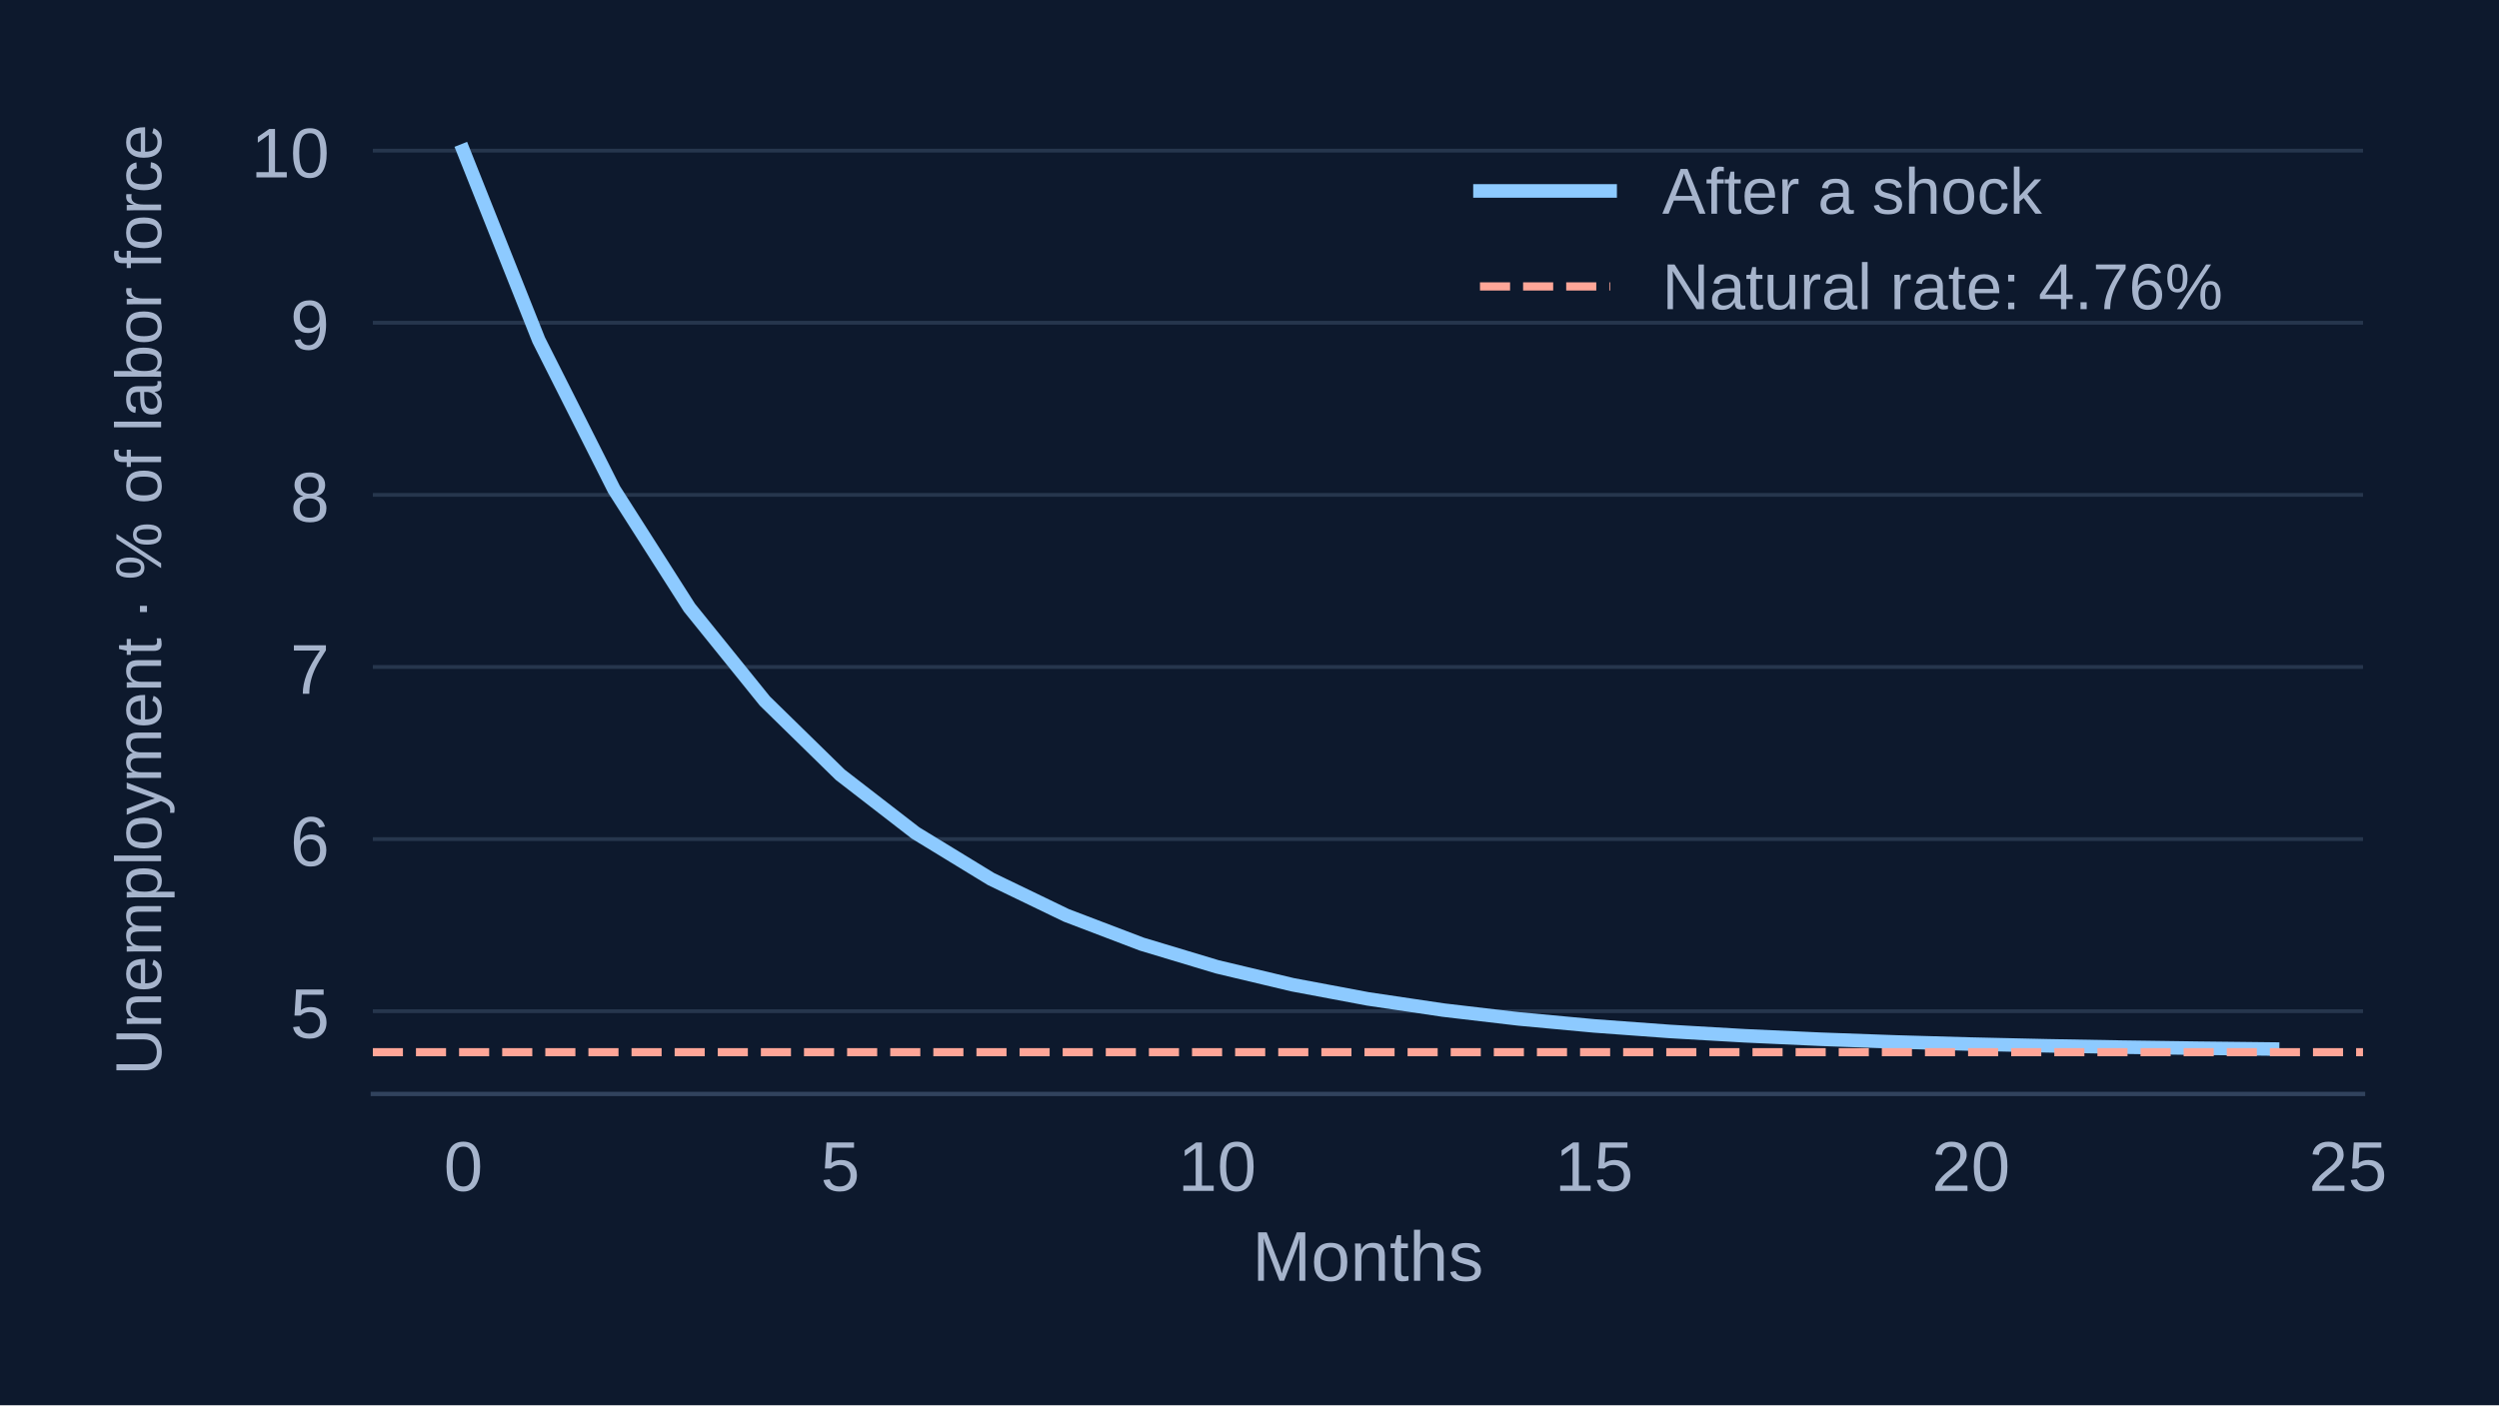
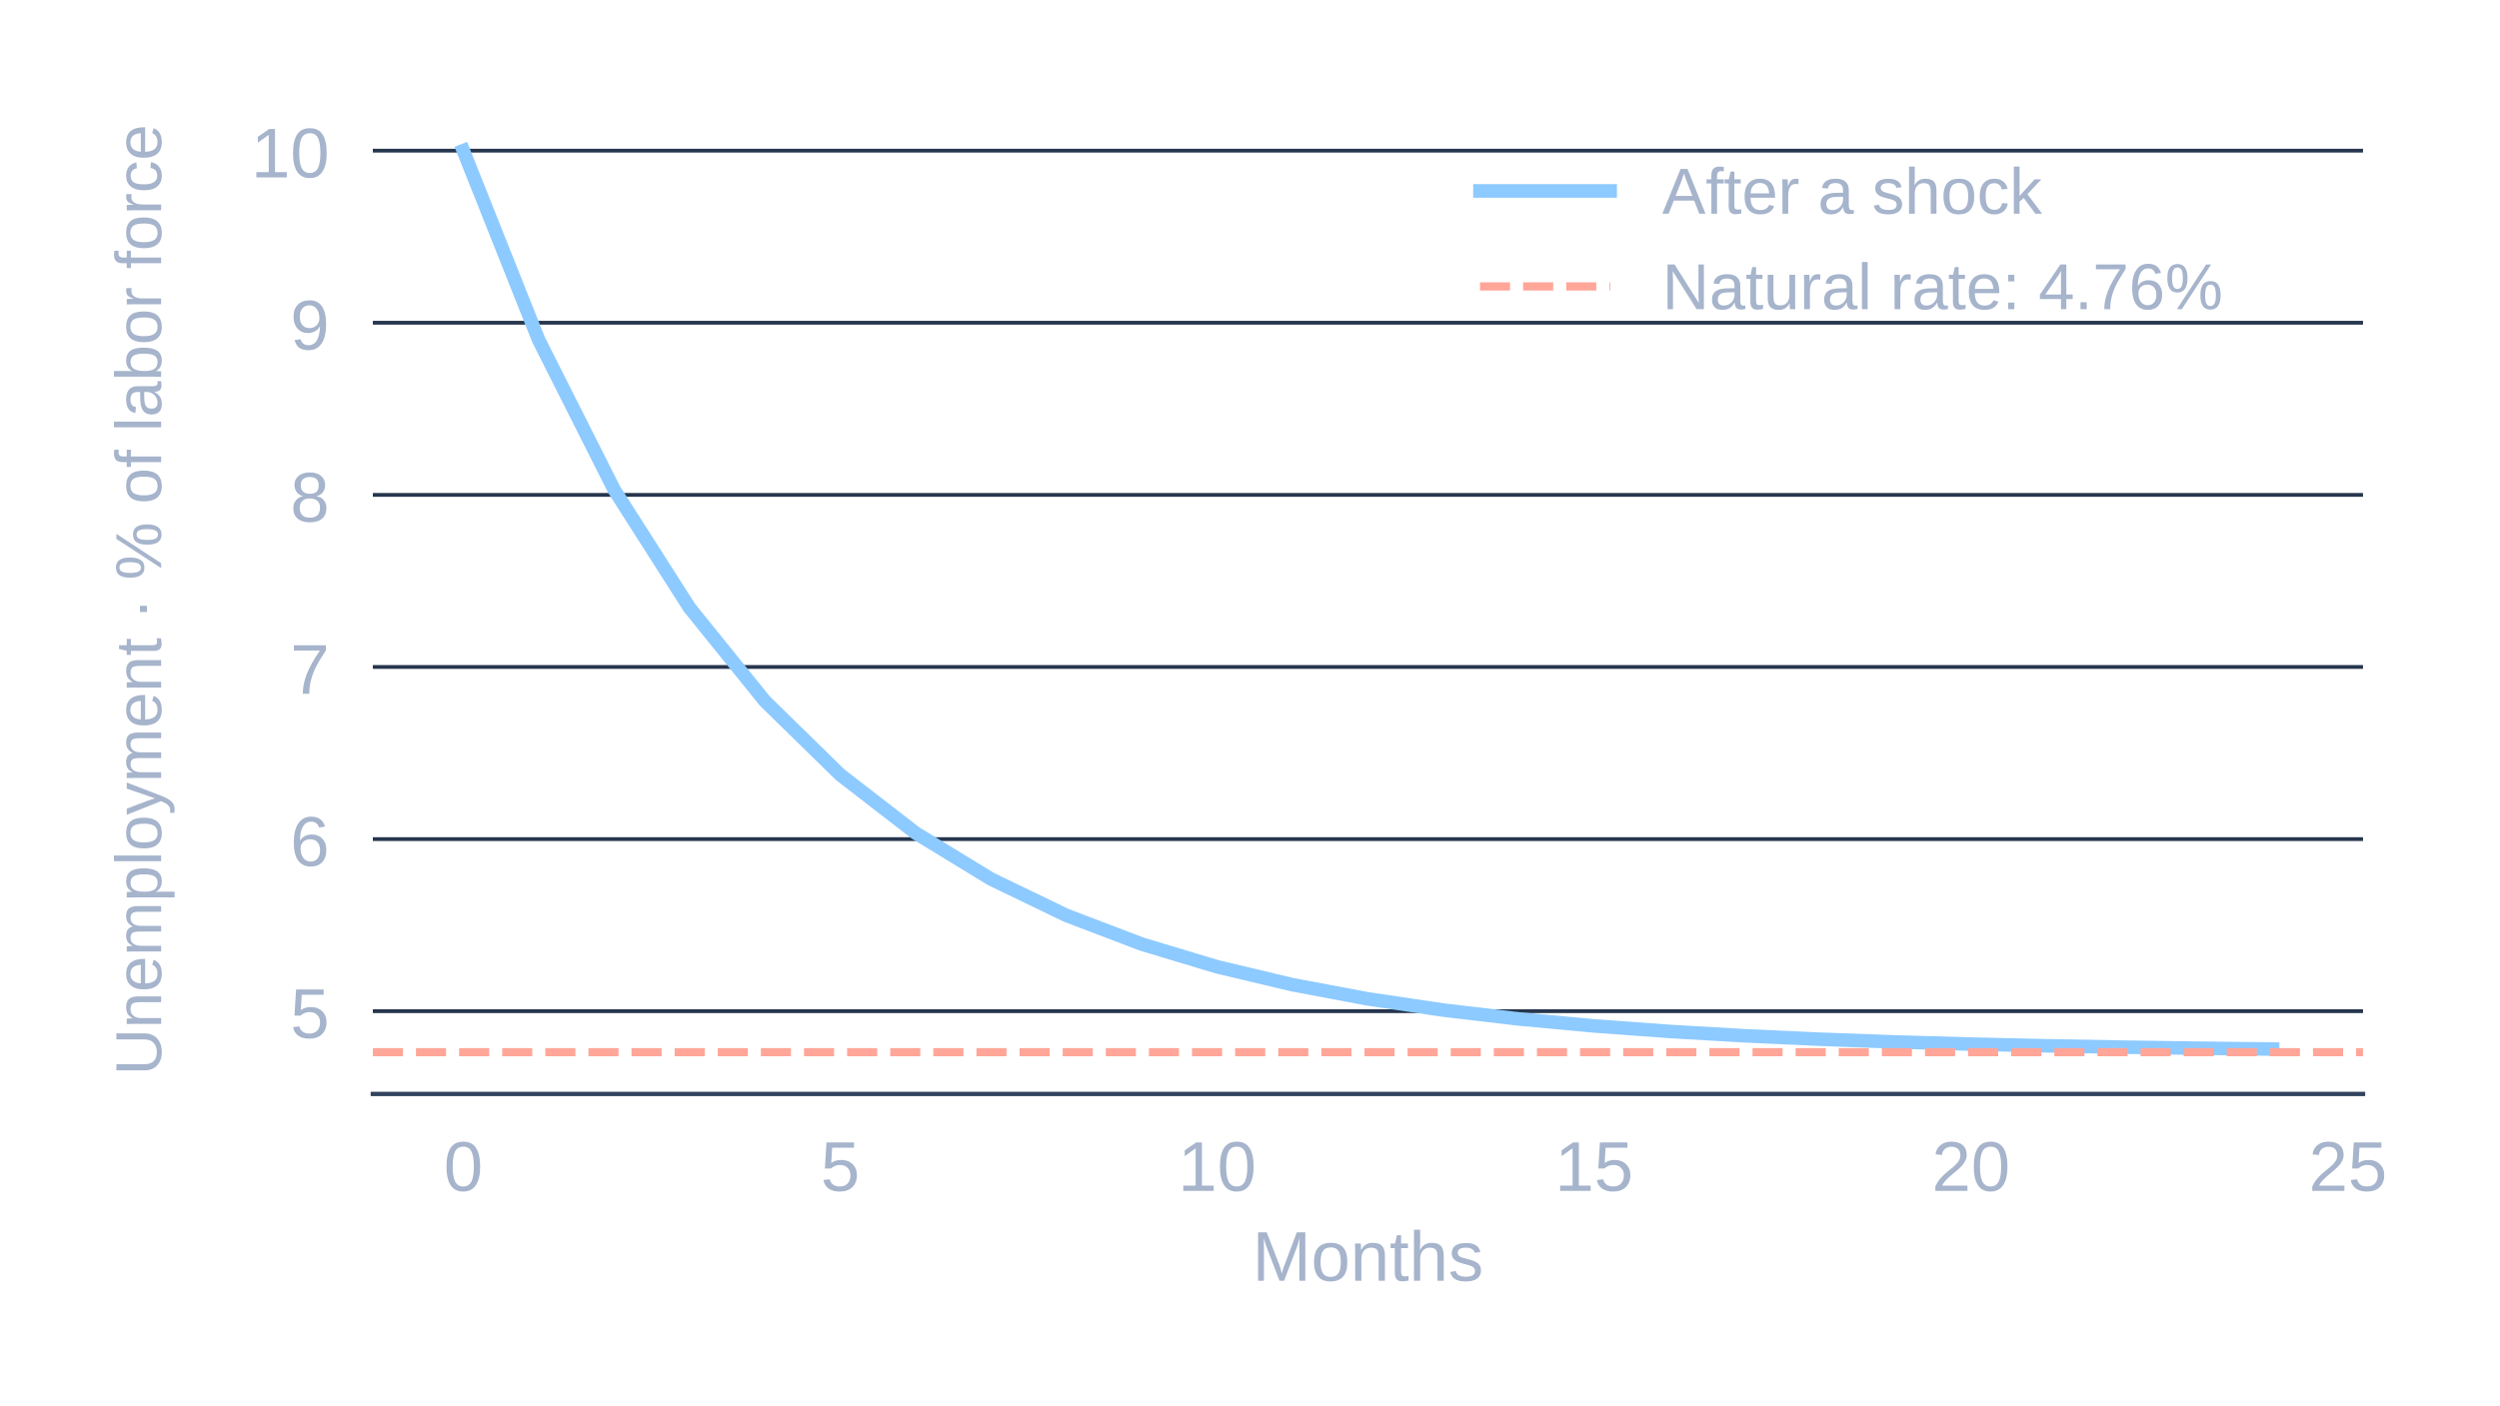
<svg xmlns="http://www.w3.org/2000/svg" width="460.8pt" height="259.2pt" viewBox="0 0 460.8 259.2" version="1.1">
  <defs>
    <style type="text/css">*{stroke-linejoin: round; stroke-linecap: butt}</style>
  </defs>
  <g id="figure_1">
    <g id="patch_1">
-       <path d="M 0 259.2 L 460.8 259.2 L 460.8 0 L 0 0 z " style="fill: #0d192d" />
+       <path d="M 0 259.2 L 460.8 259.2 L 460.8 0 L 0 0 L 0 259.2 z " style="fill: none" />
    </g>
    <g id="axes_1">
      <g id="patch_2">
-         <path d="M 68.75 201.78 L 435.725 201.78 L 435.725 19.5 L 68.75 19.5 z " style="fill: #0d192d" />
+         <path d="M 68.75 201.78 L 435.725 201.78 L 435.725 19.5 L 68.75 19.5 L 68.75 201.78 z " style="fill: none" />
      </g>
      <g id="matplotlib.axis_1">
        <g id="xtick_1">
          <g id="line2d_1" />
          <g id="text_1">
            <text style="font-size: 13px; font-family: Arial, sans-serif; text-anchor: middle; fill: #a6b4cc" x="85.431" y="219.658" transform="rotate(-0 85.4307 219.658)">0</text>
          </g>
        </g>
        <g id="xtick_2">
          <g id="line2d_2" />
          <g id="text_2">
            <text style="font-size: 13px; font-family: Arial, sans-serif; text-anchor: middle; fill: #a6b4cc" x="154.934" y="219.658" transform="rotate(-0 154.9336 219.658)">5</text>
          </g>
        </g>
        <g id="xtick_3">
          <g id="line2d_3" />
          <g id="text_3">
            <text style="font-size: 13px; font-family: Arial, sans-serif; text-anchor: middle; fill: #a6b4cc" x="224.437" y="219.658" transform="rotate(-0 224.4366 219.658)">10</text>
          </g>
        </g>
        <g id="xtick_4">
          <g id="line2d_4" />
          <g id="text_4">
            <text style="font-size: 13px; font-family: Arial, sans-serif; text-anchor: middle; fill: #a6b4cc" x="293.939" y="219.658" transform="rotate(-0 293.9395 219.658)">15</text>
          </g>
        </g>
        <g id="xtick_5">
          <g id="line2d_5" />
          <g id="text_5">
            <text style="font-size: 13px; font-family: Arial, sans-serif; text-anchor: middle; fill: #a6b4cc" x="363.442" y="219.658" transform="rotate(-0 363.4424 219.658)">20</text>
          </g>
        </g>
        <g id="xtick_6">
          <g id="line2d_6" />
          <g id="text_6">
            <text style="font-size: 13px; font-family: Arial, sans-serif; text-anchor: middle; fill: #a6b4cc" x="432.945" y="219.658" transform="rotate(-0 432.9453 219.658)">25</text>
          </g>
        </g>
        <g id="text_7">
          <text style="font-size: 13px; font-family: Arial, sans-serif; text-anchor: middle; fill: #a6b4cc" x="252.238" y="236.24" transform="rotate(-0 252.2377 236.2395)">Months</text>
        </g>
      </g>
      <g id="matplotlib.axis_2">
        <g id="ytick_1">
          <g id="line2d_7">
-             <path d="M 68.75 186.517 L 435.725 186.517 " clip-path="url(#p0485e29f6b)" style="fill: none; stroke: #26364d; stroke-width: 0.7; stroke-linecap: square" />
+             <path d="M 68.75 186.517 L 435.725 186.517 " clip-path="url(#p7f0c4ccfde)" style="fill: none; stroke: #26364d; stroke-width: 0.7; stroke-linecap: square" />
          </g>
          <g id="line2d_8" />
          <g id="text_8">
            <text style="font-size: 13px; font-family: Arial, sans-serif; text-anchor: end; fill: #a6b4cc" x="60.75" y="191.456" transform="rotate(-0 60.75 191.4556)">5</text>
          </g>
        </g>
        <g id="ytick_2">
          <g id="line2d_9">
-             <path d="M 68.75 154.77 L 435.725 154.77 " clip-path="url(#p0485e29f6b)" style="fill: none; stroke: #26364d; stroke-width: 0.7; stroke-linecap: square" />
+             <path d="M 68.75 154.77 L 435.725 154.77 " clip-path="url(#p7f0c4ccfde)" style="fill: none; stroke: #26364d; stroke-width: 0.7; stroke-linecap: square" />
          </g>
          <g id="line2d_10" />
          <g id="text_9">
            <text style="font-size: 13px; font-family: Arial, sans-serif; text-anchor: end; fill: #a6b4cc" x="60.75" y="159.709" transform="rotate(-0 60.75 159.7093)">6</text>
          </g>
        </g>
        <g id="ytick_3">
          <g id="line2d_11">
-             <path d="M 68.75 123.024 L 435.725 123.024 " clip-path="url(#p0485e29f6b)" style="fill: none; stroke: #26364d; stroke-width: 0.7; stroke-linecap: square" />
+             <path d="M 68.75 123.024 L 435.725 123.024 " clip-path="url(#p7f0c4ccfde)" style="fill: none; stroke: #26364d; stroke-width: 0.7; stroke-linecap: square" />
          </g>
          <g id="line2d_12" />
          <g id="text_10">
            <text style="font-size: 13px; font-family: Arial, sans-serif; text-anchor: end; fill: #a6b4cc" x="60.75" y="127.963" transform="rotate(-0 60.75 127.9631)">7</text>
          </g>
        </g>
        <g id="ytick_4">
          <g id="line2d_13">
-             <path d="M 68.75 91.278 L 435.725 91.278 " clip-path="url(#p0485e29f6b)" style="fill: none; stroke: #26364d; stroke-width: 0.7; stroke-linecap: square" />
+             <path d="M 68.75 91.278 L 435.725 91.278 " clip-path="url(#p7f0c4ccfde)" style="fill: none; stroke: #26364d; stroke-width: 0.7; stroke-linecap: square" />
          </g>
          <g id="line2d_14" />
          <g id="text_11">
            <text style="font-size: 13px; font-family: Arial, sans-serif; text-anchor: end; fill: #a6b4cc" x="60.75" y="96.217" transform="rotate(-0 60.75 96.21689)">8</text>
          </g>
        </g>
        <g id="ytick_5">
          <g id="line2d_15">
-             <path d="M 68.75 59.532 L 435.725 59.532 " clip-path="url(#p0485e29f6b)" style="fill: none; stroke: #26364d; stroke-width: 0.7; stroke-linecap: square" />
+             <path d="M 68.75 59.532 L 435.725 59.532 " clip-path="url(#p7f0c4ccfde)" style="fill: none; stroke: #26364d; stroke-width: 0.7; stroke-linecap: square" />
          </g>
          <g id="line2d_16" />
          <g id="text_12">
            <text style="font-size: 13px; font-family: Arial, sans-serif; text-anchor: end; fill: #a6b4cc" x="60.75" y="64.471" transform="rotate(-0 60.75 64.47066)">9</text>
          </g>
        </g>
        <g id="ytick_6">
          <g id="line2d_17">
-             <path d="M 68.75 27.785 L 435.725 27.785 " clip-path="url(#p0485e29f6b)" style="fill: none; stroke: #26364d; stroke-width: 0.7; stroke-linecap: square" />
+             <path d="M 68.75 27.785 L 435.725 27.785 " clip-path="url(#p7f0c4ccfde)" style="fill: none; stroke: #26364d; stroke-width: 0.7; stroke-linecap: square" />
          </g>
          <g id="line2d_18" />
          <g id="text_13">
            <text style="font-size: 13px; font-family: Arial, sans-serif; text-anchor: end; fill: #a6b4cc" x="60.75" y="32.724" transform="rotate(-0 60.75 32.72444)">10</text>
          </g>
        </g>
        <g id="text_14">
          <text style="font-size: 12px; font-family: Arial, sans-serif; text-anchor: middle; fill: #a6b4cc" x="29.712" y="110.64" transform="rotate(-90 29.71187 110.64)">Unemployment · % of labor force</text>
        </g>
      </g>
      <g id="line2d_19">
-         <path d="M 85.431 27.785 L 99.331 62.706 L 113.232 90.294 L 127.132 112.088 L 141.033 129.305 L 154.934 142.907 L 168.834 153.652 L 182.735 162.141 L 196.635 168.847 L 210.536 174.145 L 224.437 178.33 L 238.337 181.637 L 252.238 184.249 L 266.138 186.312 L 280.039 187.943 L 293.939 189.23 L 307.84 190.248 L 321.741 191.052 L 335.641 191.687 L 349.542 192.188 L 363.442 192.584 L 377.343 192.897 L 391.244 193.145 L 405.144 193.34 L 419.045 193.495 " clip-path="url(#p0485e29f6b)" style="fill: none; stroke: #8dcaff; stroke-width: 2.5; stroke-linecap: square" />
+         <path d="M 85.431 27.785 L 99.331 62.706 L 113.232 90.294 L 127.132 112.088 L 141.033 129.305 L 154.934 142.907 L 168.834 153.652 L 182.735 162.141 L 196.635 168.847 L 210.536 174.145 L 224.437 178.33 L 238.337 181.637 L 252.238 184.249 L 266.138 186.312 L 280.039 187.943 L 293.939 189.23 L 307.84 190.248 L 321.741 191.052 L 335.641 191.687 L 349.542 192.188 L 363.442 192.584 L 377.343 192.897 L 391.244 193.145 L 405.144 193.34 L 419.045 193.495 " clip-path="url(#p7f0c4ccfde)" style="fill: none; stroke: #8dcaff; stroke-width: 2.5; stroke-linecap: square" />
      </g>
      <g id="line2d_20">
-         <path d="M 68.75 194.075 L 435.725 194.075 " clip-path="url(#p0485e29f6b)" style="fill: none; stroke-dasharray: 5.55,2.4; stroke-dashoffset: 0; stroke: #ffa698; stroke-width: 1.5" />
+         <path d="M 68.75 194.075 L 435.725 194.075 " clip-path="url(#p7f0c4ccfde)" style="fill: none; stroke-dasharray: 5.55,2.4; stroke-dashoffset: 0; stroke: #ffa698; stroke-width: 1.5" />
      </g>
      <g id="patch_3">
        <path d="M 68.75 201.78 L 435.725 201.78 " style="fill: none; stroke: #31435d; stroke-width: 0.8; stroke-linejoin: miter; stroke-linecap: square" />
      </g>
      <g id="legend_1">
        <g id="line2d_21">
          <path d="M 272.899 35.218 L 284.899 35.218 L 296.899 35.218 " style="fill: none; stroke: #8dcaff; stroke-width: 2.5; stroke-linecap: square" />
        </g>
        <g id="text_15">
          <text style="font-size: 12px; font-family: Arial, sans-serif; text-anchor: start; fill: #a6b4cc" x="306.499" y="39.418" transform="rotate(-0 306.4986 39.41813)">After a shock</text>
        </g>
        <g id="line2d_22">
          <path d="M 272.899 52.832 L 284.899 52.832 L 296.899 52.832 " style="fill: none; stroke-dasharray: 5.55,2.4; stroke-dashoffset: 0; stroke: #ffa698; stroke-width: 1.5" />
        </g>
        <g id="text_16">
          <text style="font-size: 12px; font-family: Arial, sans-serif; text-anchor: start; fill: #a6b4cc" x="306.499" y="57.032" transform="rotate(-0 306.4986 57.03187)">Natural rate: 4.76%</text>
        </g>
      </g>
    </g>
  </g>
  <defs>
-     <clipPath id="p0485e29f6b">
+     <clipPath id="p7f0c4ccfde">
      <rect x="68.75" y="19.5" width="366.975" height="182.28" />
    </clipPath>
  </defs>
</svg>
